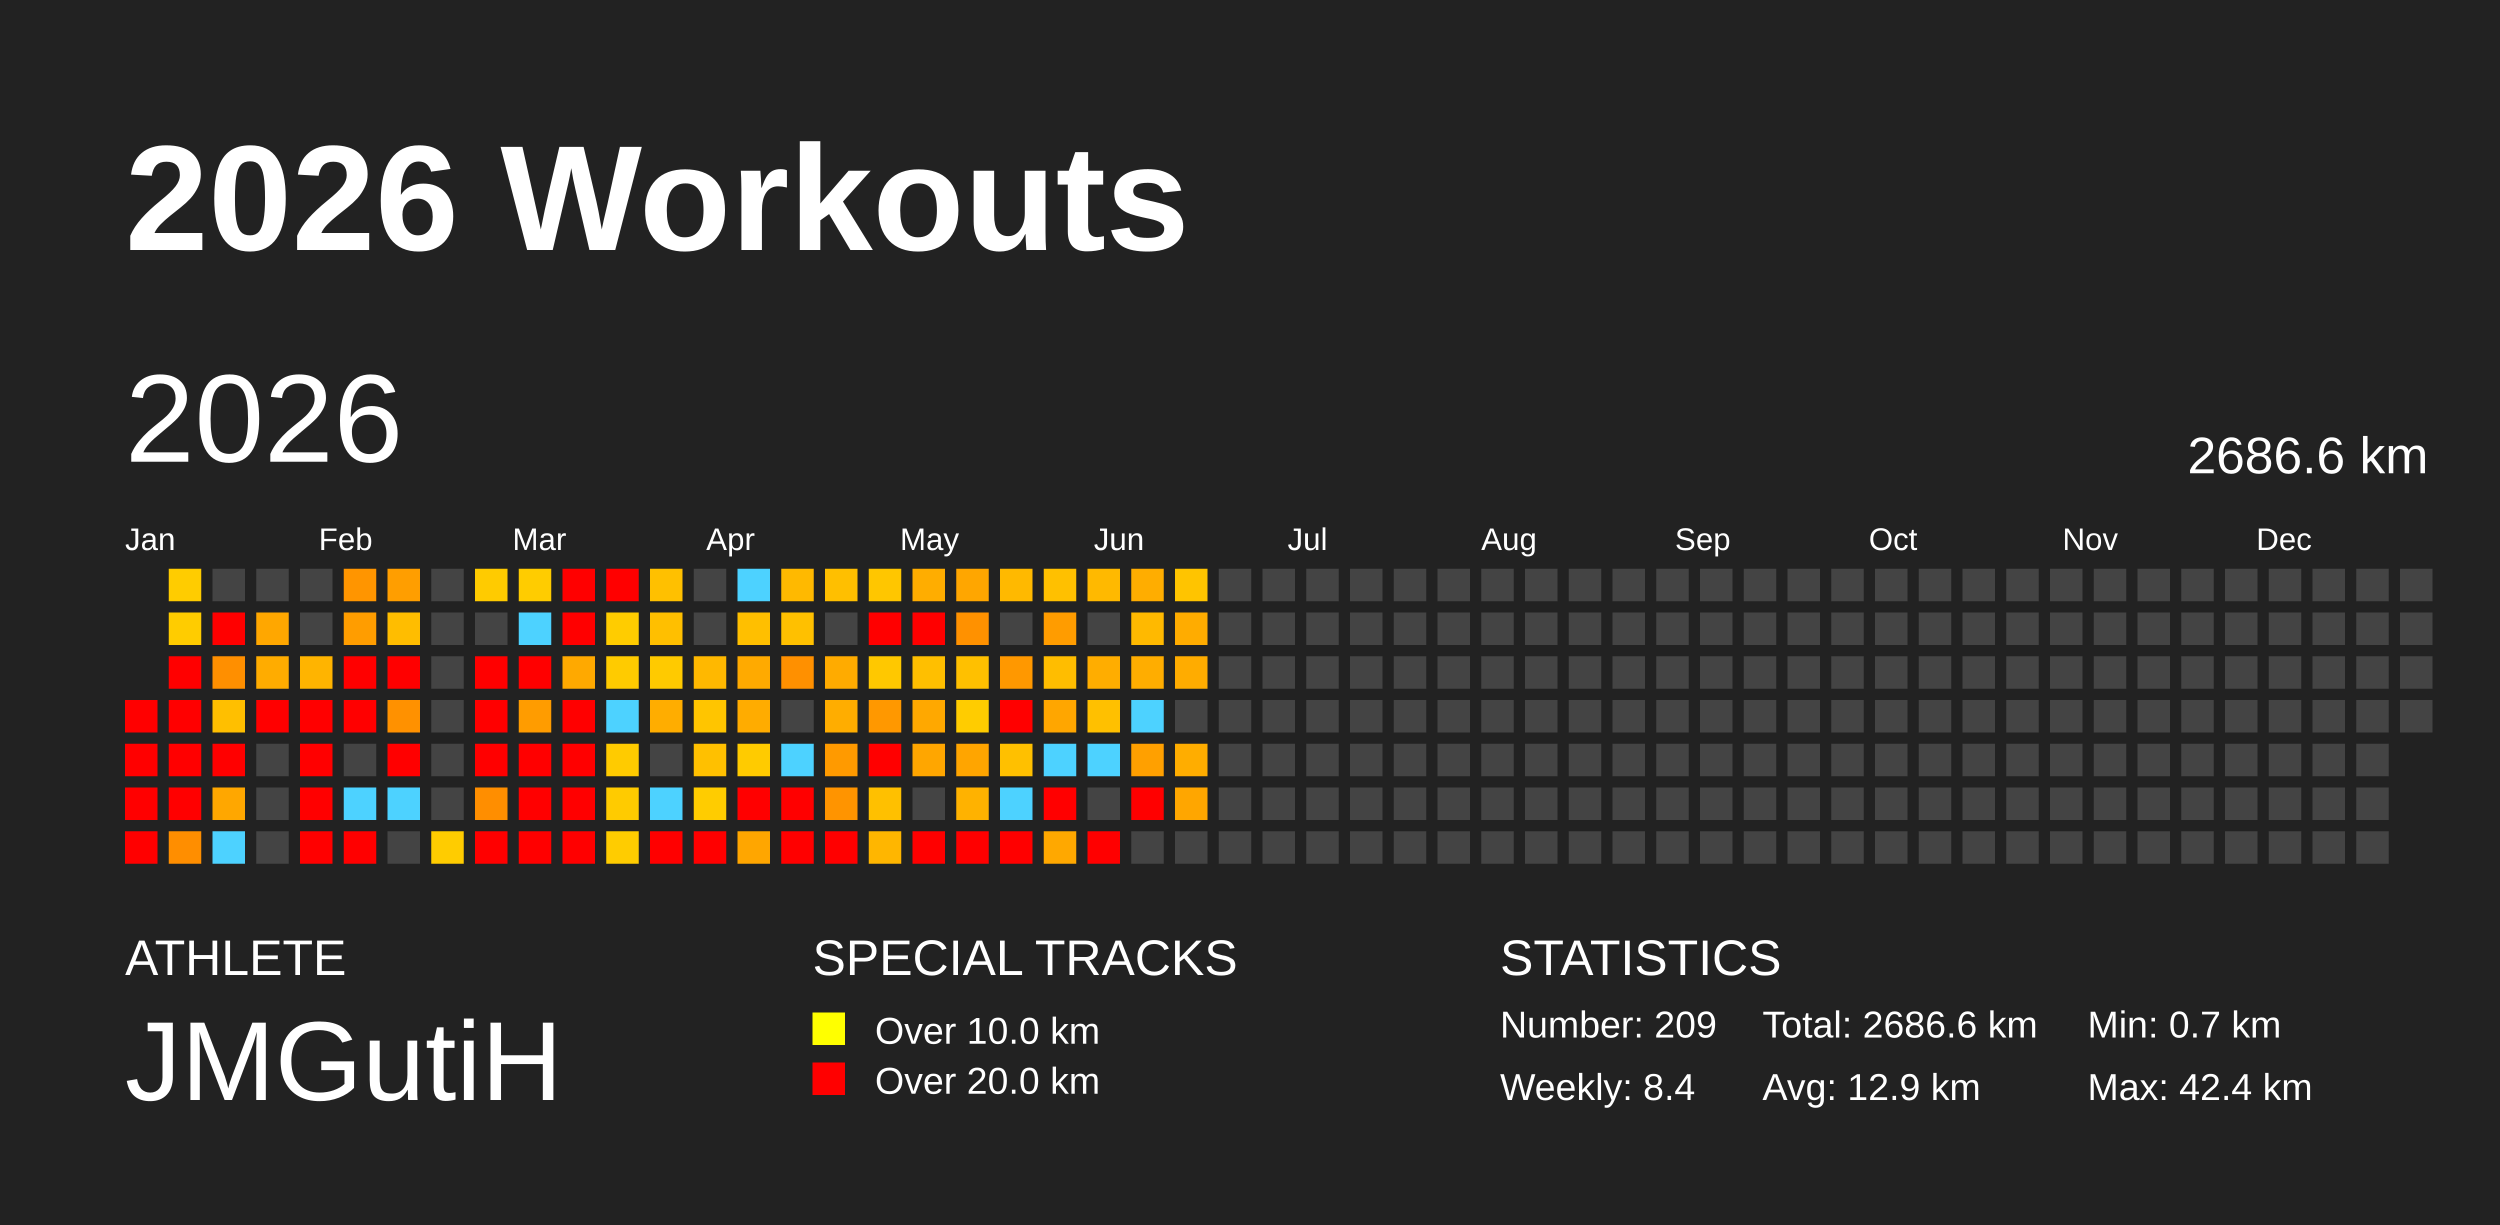
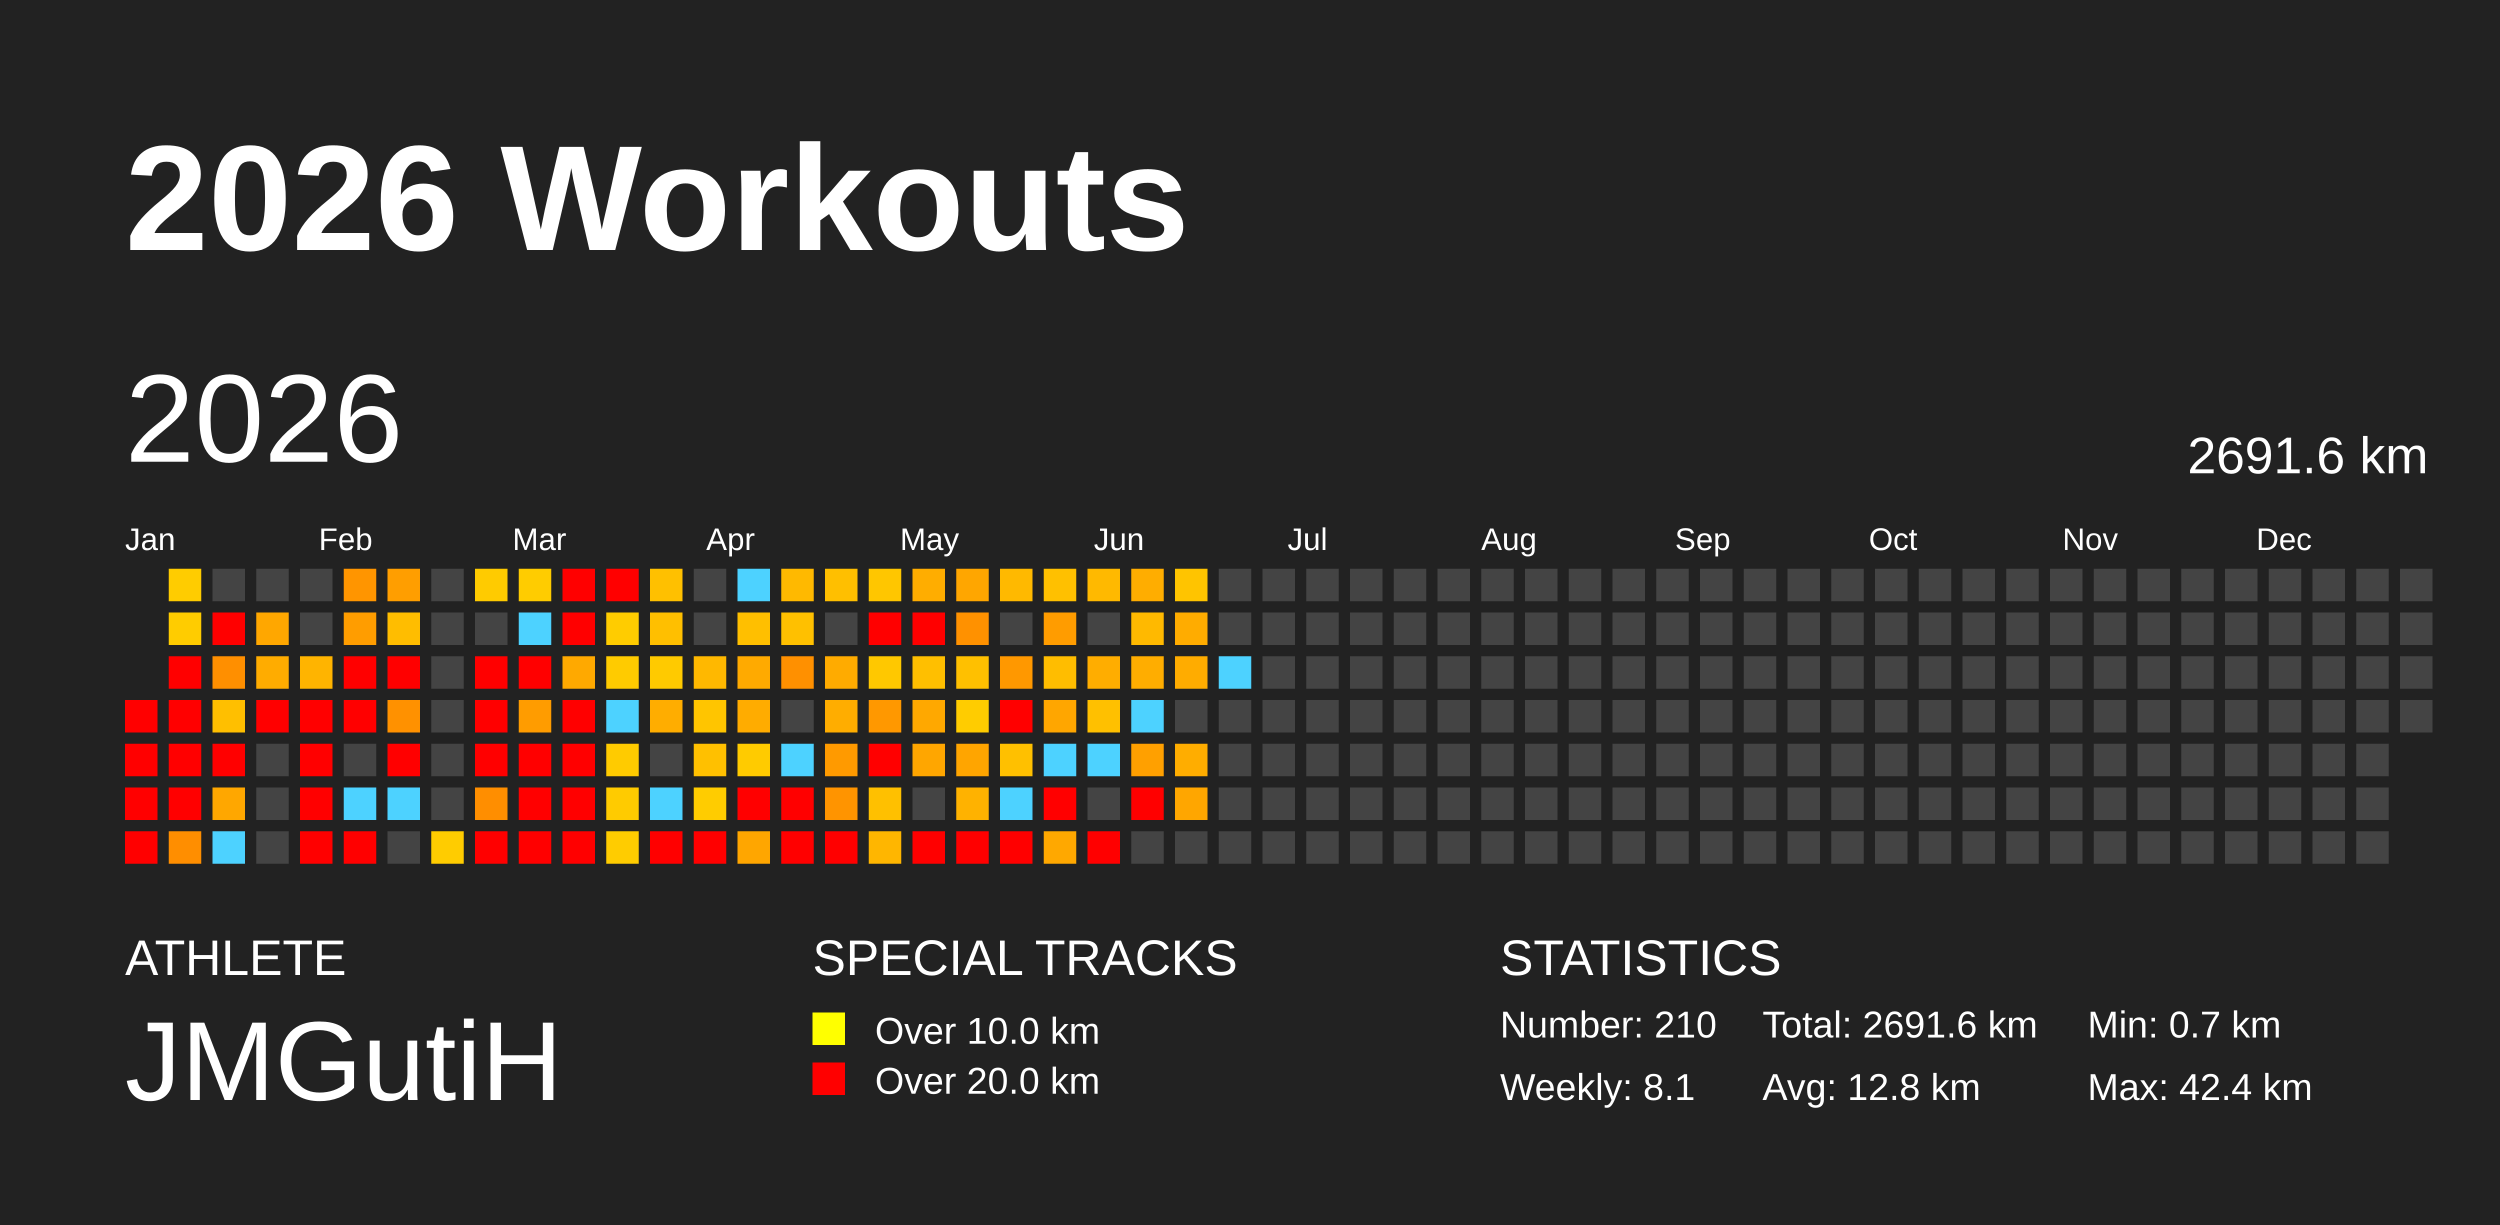
<svg xmlns="http://www.w3.org/2000/svg" baseProfile="full" height="98mm" version="1.1" viewBox="0,0,200,98" width="200mm">
  <defs />
  <rect fill="#222222" height="98" width="200" x="0" y="0" />
  <text fill="#FFFFFF" style="font-size:12px; font-family:Arial; font-weight:bold;" x="10" y="20">2026 Workouts</text>
  <text fill="#FFFFFF" style="font-size:4px; font-family:Arial" x="10" y="78">ATHLETE</text>
  <text fill="#FFFFFF" style="font-size:9px; font-family:Arial" x="10" y="88">JMGutiH</text>
  <text fill="#FFFFFF" style="font-size:4px; font-family:Arial" x="65" y="78">SPECIAL TRACKS</text>
  <rect fill="yellow" height="2.6" width="2.6" x="65" y="81" />
  <text fill="#FFFFFF" style="font-size:3px; font-family:Arial" x="70" y="83.5">Over 10.0 km</text>
  <rect fill="red" height="2.6" width="2.6" x="65" y="85" />
  <text fill="#FFFFFF" style="font-size:3px; font-family:Arial" x="70" y="87.5">Over 20.0 km</text>
  <text fill="#FFFFFF" style="font-size:4px; font-family:Arial" x="120" y="78">STATISTICS</text>
-   <text fill="#FFFFFF" style="font-size:3px; font-family:Arial" x="120" y="83">Number: 209</text>
-   <text fill="#FFFFFF" style="font-size:3px; font-family:Arial" x="120" y="88">Weekly: 8.4</text>
-   <text fill="#FFFFFF" style="font-size:3px; font-family:Arial" x="141" y="83">Total: 2686.6 km</text>
-   <text fill="#FFFFFF" style="font-size:3px; font-family:Arial" x="141" y="88">Avg: 12.9 km</text>
+   <text fill="#FFFFFF" style="font-size:3px; font-family:Arial" x="120" y="83">Number: 210</text>
+   <text fill="#FFFFFF" style="font-size:3px; font-family:Arial" x="120" y="88">Weekly: 8.1</text>
+   <text fill="#FFFFFF" style="font-size:3px; font-family:Arial" x="141" y="83">Total: 2691.6 km</text>
+   <text fill="#FFFFFF" style="font-size:3px; font-family:Arial" x="141" y="88">Avg: 12.8 km</text>
  <text fill="#FFFFFF" style="font-size:3px; font-family:Arial" x="167" y="83">Min: 0.7 km</text>
  <text fill="#FFFFFF" style="font-size:3px; font-family:Arial" x="167" y="88">Max: 42.4 km</text>
  <text dominant-baseline="hanging" fill="#FFFFFF" style="font-size:10.0px; font-family:Arial;" x="10" y="30">2026</text>
-   <text dominant-baseline="hanging" fill="#FFFFFF" style="font-size:4.125px; font-family:Arial;" x="175" y="35">2686.6 km</text>
+   <text dominant-baseline="hanging" fill="#FFFFFF" style="font-size:4.125px; font-family:Arial;" x="175" y="35">2691.6 km</text>
  <text fill="#FFFFFF" style="font-size:2.5px; font-family:Arial" x="10.0" y="44">Jan</text>
  <text fill="#FFFFFF" style="font-size:2.5px; font-family:Arial" x="25.5" y="44">Feb</text>
  <text fill="#FFFFFF" style="font-size:2.5px; font-family:Arial" x="41.0" y="44">Mar</text>
  <text fill="#FFFFFF" style="font-size:2.5px; font-family:Arial" x="56.5" y="44">Apr</text>
  <text fill="#FFFFFF" style="font-size:2.5px; font-family:Arial" x="72.0" y="44">May</text>
  <text fill="#FFFFFF" style="font-size:2.5px; font-family:Arial" x="87.5" y="44">Jun</text>
  <text fill="#FFFFFF" style="font-size:2.5px; font-family:Arial" x="103.0" y="44">Jul</text>
  <text fill="#FFFFFF" style="font-size:2.5px; font-family:Arial" x="118.5" y="44">Aug</text>
  <text fill="#FFFFFF" style="font-size:2.5px; font-family:Arial" x="134.0" y="44">Sep</text>
  <text fill="#FFFFFF" style="font-size:2.5px; font-family:Arial" x="149.5" y="44">Oct</text>
  <text fill="#FFFFFF" style="font-size:2.5px; font-family:Arial" x="165.0" y="44">Nov</text>
  <text fill="#FFFFFF" style="font-size:2.5px; font-family:Arial" x="180.5" y="44">Dec</text>
  <rect fill="red" height="2.6" width="2.6" x="10.0" y="56.0" />
  <rect fill="red" height="2.6" width="2.6" x="10.0" y="59.5" />
  <rect fill="red" height="2.6" width="2.6" x="10.0" y="63.0" />
  <rect fill="red" height="2.6" width="2.6" x="10.0" y="66.5" />
  <rect fill="#ffcc00" height="2.6" width="2.6" x="13.5" y="45.5" />
  <rect fill="#ffcc00" height="2.6" width="2.6" x="13.5" y="49.0" />
  <rect fill="red" height="2.6" width="2.6" x="13.5" y="52.5" />
  <rect fill="red" height="2.6" width="2.6" x="13.5" y="56.0" />
  <rect fill="red" height="2.6" width="2.6" x="13.5" y="59.5" />
  <rect fill="red" height="2.6" width="2.6" x="13.5" y="63.0" />
  <rect fill="#ff8e00" height="2.6" width="2.6" x="13.5" y="66.5" />
  <rect fill="#444444" height="2.6" width="2.6" x="17.0" y="45.5" />
  <rect fill="red" height="2.6" width="2.6" x="17.0" y="49.0" />
  <rect fill="#ff8f00" height="2.6" width="2.6" x="17.0" y="52.5" />
  <rect fill="#ffbf00" height="2.6" width="2.6" x="17.0" y="56.0" />
  <rect fill="red" height="2.6" width="2.6" x="17.0" y="59.5" />
  <rect fill="#ffa700" height="2.6" width="2.6" x="17.0" y="63.0" />
  <rect fill="#4dd2ff" height="2.6" width="2.6" x="17.0" y="66.5" />
  <rect fill="#444444" height="2.6" width="2.6" x="20.5" y="45.5" />
  <rect fill="#ffa700" height="2.6" width="2.6" x="20.5" y="49.0" />
  <rect fill="#ffac00" height="2.6" width="2.6" x="20.5" y="52.5" />
  <rect fill="red" height="2.6" width="2.6" x="20.5" y="56.0" />
  <rect fill="#444444" height="2.6" width="2.6" x="20.5" y="59.5" />
  <rect fill="#444444" height="2.6" width="2.6" x="20.5" y="63.0" />
  <rect fill="#444444" height="2.6" width="2.6" x="20.5" y="66.5" />
  <rect fill="#444444" height="2.6" width="2.6" x="24.0" y="45.5" />
  <rect fill="#444444" height="2.6" width="2.6" x="24.0" y="49.0" />
  <rect fill="#ffb400" height="2.6" width="2.6" x="24.0" y="52.5" />
  <rect fill="red" height="2.6" width="2.6" x="24.0" y="56.0" />
  <rect fill="red" height="2.6" width="2.6" x="24.0" y="59.5" />
  <rect fill="red" height="2.6" width="2.6" x="24.0" y="63.0" />
  <rect fill="red" height="2.6" width="2.6" x="24.0" y="66.5" />
  <rect fill="#ff9500" height="2.6" width="2.6" x="27.5" y="45.5" />
  <rect fill="#ff9d00" height="2.6" width="2.6" x="27.5" y="49.0" />
  <rect fill="red" height="2.6" width="2.6" x="27.5" y="52.5" />
  <rect fill="red" height="2.6" width="2.6" x="27.5" y="56.0" />
  <rect fill="#444444" height="2.6" width="2.6" x="27.5" y="59.5" />
  <rect fill="#4dd2ff" height="2.6" width="2.6" x="27.5" y="63.0" />
  <rect fill="red" height="2.6" width="2.6" x="27.5" y="66.5" />
  <rect fill="#ff9e00" height="2.6" width="2.6" x="31.0" y="45.5" />
  <rect fill="#ffbd00" height="2.6" width="2.6" x="31.0" y="49.0" />
  <rect fill="red" height="2.6" width="2.6" x="31.0" y="52.5" />
  <rect fill="#ff9100" height="2.6" width="2.6" x="31.0" y="56.0" />
  <rect fill="red" height="2.6" width="2.6" x="31.0" y="59.5" />
  <rect fill="#4dd2ff" height="2.6" width="2.6" x="31.0" y="63.0" />
  <rect fill="#444444" height="2.6" width="2.6" x="31.0" y="66.5" />
  <rect fill="#444444" height="2.6" width="2.6" x="34.5" y="45.5" />
  <rect fill="#444444" height="2.6" width="2.6" x="34.5" y="49.0" />
  <rect fill="#444444" height="2.6" width="2.6" x="34.5" y="52.5" />
  <rect fill="#444444" height="2.6" width="2.6" x="34.5" y="56.0" />
  <rect fill="#444444" height="2.6" width="2.6" x="34.5" y="59.5" />
  <rect fill="#444444" height="2.6" width="2.6" x="34.5" y="63.0" />
  <rect fill="#ffcc00" height="2.6" width="2.6" x="34.5" y="66.5" />
  <rect fill="#ffcb00" height="2.6" width="2.6" x="38.0" y="45.5" />
  <rect fill="#444444" height="2.6" width="2.6" x="38.0" y="49.0" />
  <rect fill="red" height="2.6" width="2.6" x="38.0" y="52.5" />
  <rect fill="red" height="2.6" width="2.6" x="38.0" y="56.0" />
  <rect fill="red" height="2.6" width="2.6" x="38.0" y="59.5" />
  <rect fill="#ff8e00" height="2.6" width="2.6" x="38.0" y="63.0" />
  <rect fill="red" height="2.6" width="2.6" x="38.0" y="66.5" />
  <rect fill="#ffcc00" height="2.6" width="2.6" x="41.5" y="45.5" />
  <rect fill="#4dd2ff" height="2.6" width="2.6" x="41.5" y="49.0" />
  <rect fill="red" height="2.6" width="2.6" x="41.5" y="52.5" />
  <rect fill="#ff9c00" height="2.6" width="2.6" x="41.5" y="56.0" />
  <rect fill="red" height="2.6" width="2.6" x="41.5" y="59.5" />
  <rect fill="red" height="2.6" width="2.6" x="41.5" y="63.0" />
  <rect fill="red" height="2.6" width="2.6" x="41.5" y="66.5" />
  <rect fill="red" height="2.6" width="2.6" x="45.0" y="45.5" />
  <rect fill="red" height="2.6" width="2.6" x="45.0" y="49.0" />
  <rect fill="#ffa900" height="2.6" width="2.6" x="45.0" y="52.5" />
  <rect fill="red" height="2.6" width="2.6" x="45.0" y="56.0" />
  <rect fill="red" height="2.6" width="2.6" x="45.0" y="59.5" />
  <rect fill="red" height="2.6" width="2.6" x="45.0" y="63.0" />
  <rect fill="red" height="2.6" width="2.6" x="45.0" y="66.5" />
  <rect fill="red" height="2.6" width="2.6" x="48.5" y="45.5" />
  <rect fill="#ffcc00" height="2.6" width="2.6" x="48.5" y="49.0" />
  <rect fill="#ffcb00" height="2.6" width="2.6" x="48.5" y="52.5" />
  <rect fill="#4dd2ff" height="2.6" width="2.6" x="48.5" y="56.0" />
  <rect fill="#ffcb00" height="2.6" width="2.6" x="48.5" y="59.5" />
  <rect fill="#ffcb00" height="2.6" width="2.6" x="48.5" y="63.0" />
  <rect fill="#ffcc00" height="2.6" width="2.6" x="48.5" y="66.5" />
  <rect fill="#ffc000" height="2.6" width="2.6" x="52.0" y="45.5" />
  <rect fill="#ffbf00" height="2.6" width="2.6" x="52.0" y="49.0" />
  <rect fill="#ffca00" height="2.6" width="2.6" x="52.0" y="52.5" />
  <rect fill="#ffad00" height="2.6" width="2.6" x="52.0" y="56.0" />
  <rect fill="#444444" height="2.6" width="2.6" x="52.0" y="59.5" />
  <rect fill="#4dd2ff" height="2.6" width="2.6" x="52.0" y="63.0" />
  <rect fill="red" height="2.6" width="2.6" x="52.0" y="66.5" />
  <rect fill="#444444" height="2.6" width="2.6" x="55.5" y="45.5" />
  <rect fill="#444444" height="2.6" width="2.6" x="55.5" y="49.0" />
  <rect fill="#ffb800" height="2.6" width="2.6" x="55.5" y="52.5" />
  <rect fill="#ffc500" height="2.6" width="2.6" x="55.5" y="56.0" />
  <rect fill="#ffc000" height="2.6" width="2.6" x="55.5" y="59.5" />
  <rect fill="#ffcc00" height="2.6" width="2.6" x="55.5" y="63.0" />
  <rect fill="red" height="2.6" width="2.6" x="55.5" y="66.5" />
  <rect fill="#4dd2ff" height="2.6" width="2.6" x="59.0" y="45.5" />
  <rect fill="#ffbf00" height="2.6" width="2.6" x="59.0" y="49.0" />
  <rect fill="#ffaa00" height="2.6" width="2.6" x="59.0" y="52.5" />
  <rect fill="#ffac00" height="2.6" width="2.6" x="59.0" y="56.0" />
  <rect fill="#ffcb00" height="2.6" width="2.6" x="59.0" y="59.5" />
  <rect fill="red" height="2.6" width="2.6" x="59.0" y="63.0" />
  <rect fill="#ffa600" height="2.6" width="2.6" x="59.0" y="66.5" />
  <rect fill="#ffb900" height="2.6" width="2.6" x="62.5" y="45.5" />
  <rect fill="#ffc000" height="2.6" width="2.6" x="62.5" y="49.0" />
  <rect fill="#ff9000" height="2.6" width="2.6" x="62.5" y="52.5" />
  <rect fill="#444444" height="2.6" width="2.6" x="62.5" y="56.0" />
  <rect fill="#4dd2ff" height="2.6" width="2.6" x="62.5" y="59.5" />
  <rect fill="red" height="2.6" width="2.6" x="62.5" y="63.0" />
  <rect fill="red" height="2.6" width="2.6" x="62.5" y="66.5" />
  <rect fill="#ffbf00" height="2.6" width="2.6" x="66.0" y="45.5" />
  <rect fill="#444444" height="2.6" width="2.6" x="66.0" y="49.0" />
  <rect fill="#ffab00" height="2.6" width="2.6" x="66.0" y="52.5" />
  <rect fill="#ffad00" height="2.6" width="2.6" x="66.0" y="56.0" />
  <rect fill="#ff9a00" height="2.6" width="2.6" x="66.0" y="59.5" />
  <rect fill="#ff9400" height="2.6" width="2.6" x="66.0" y="63.0" />
  <rect fill="red" height="2.6" width="2.6" x="66.0" y="66.5" />
  <rect fill="#ffc600" height="2.6" width="2.6" x="69.5" y="45.5" />
  <rect fill="red" height="2.6" width="2.6" x="69.5" y="49.0" />
  <rect fill="#ffc800" height="2.6" width="2.6" x="69.5" y="52.5" />
  <rect fill="#ff9800" height="2.6" width="2.6" x="69.5" y="56.0" />
  <rect fill="red" height="2.6" width="2.6" x="69.5" y="59.5" />
  <rect fill="#ffc000" height="2.6" width="2.6" x="69.5" y="63.0" />
  <rect fill="#ffb600" height="2.6" width="2.6" x="69.5" y="66.5" />
  <rect fill="#ffad00" height="2.6" width="2.6" x="73.0" y="45.5" />
  <rect fill="red" height="2.6" width="2.6" x="73.0" y="49.0" />
  <rect fill="#ffbf00" height="2.6" width="2.6" x="73.0" y="52.5" />
  <rect fill="#ffa800" height="2.6" width="2.6" x="73.0" y="56.0" />
  <rect fill="#ffa600" height="2.6" width="2.6" x="73.0" y="59.5" />
  <rect fill="#444444" height="2.6" width="2.6" x="73.0" y="63.0" />
  <rect fill="red" height="2.6" width="2.6" x="73.0" y="66.5" />
  <rect fill="#ffa600" height="2.6" width="2.6" x="76.5" y="45.5" />
  <rect fill="#ff9100" height="2.6" width="2.6" x="76.5" y="49.0" />
  <rect fill="#ffc000" height="2.6" width="2.6" x="76.5" y="52.5" />
  <rect fill="#ffcc00" height="2.6" width="2.6" x="76.5" y="56.0" />
  <rect fill="#ffa500" height="2.6" width="2.6" x="76.5" y="59.5" />
  <rect fill="#ffb200" height="2.6" width="2.6" x="76.5" y="63.0" />
  <rect fill="red" height="2.6" width="2.6" x="76.5" y="66.5" />
  <rect fill="#ffb900" height="2.6" width="2.6" x="80.0" y="45.5" />
  <rect fill="#444444" height="2.6" width="2.6" x="80.0" y="49.0" />
  <rect fill="#ff9800" height="2.6" width="2.6" x="80.0" y="52.5" />
  <rect fill="red" height="2.6" width="2.6" x="80.0" y="56.0" />
  <rect fill="#ffc000" height="2.6" width="2.6" x="80.0" y="59.5" />
  <rect fill="#4dd2ff" height="2.6" width="2.6" x="80.0" y="63.0" />
  <rect fill="red" height="2.6" width="2.6" x="80.0" y="66.5" />
  <rect fill="#ffc000" height="2.6" width="2.6" x="83.5" y="45.5" />
  <rect fill="#ff9c00" height="2.6" width="2.6" x="83.5" y="49.0" />
  <rect fill="#ffbd00" height="2.6" width="2.6" x="83.5" y="52.5" />
  <rect fill="#ffa600" height="2.6" width="2.6" x="83.5" y="56.0" />
  <rect fill="#4dd2ff" height="2.6" width="2.6" x="83.5" y="59.5" />
  <rect fill="red" height="2.6" width="2.6" x="83.5" y="63.0" />
  <rect fill="#ffa800" height="2.6" width="2.6" x="83.5" y="66.5" />
  <rect fill="#ffb900" height="2.6" width="2.6" x="87.0" y="45.5" />
  <rect fill="#444444" height="2.6" width="2.6" x="87.0" y="49.0" />
  <rect fill="#ffad00" height="2.6" width="2.6" x="87.0" y="52.5" />
  <rect fill="#ffc000" height="2.6" width="2.6" x="87.0" y="56.0" />
  <rect fill="#4dd2ff" height="2.6" width="2.6" x="87.0" y="59.5" />
  <rect fill="#444444" height="2.6" width="2.6" x="87.0" y="63.0" />
  <rect fill="red" height="2.6" width="2.6" x="87.0" y="66.5" />
  <rect fill="#ffad00" height="2.6" width="2.6" x="90.5" y="45.5" />
  <rect fill="#ffb900" height="2.6" width="2.6" x="90.5" y="49.0" />
  <rect fill="#ffad00" height="2.6" width="2.6" x="90.5" y="52.5" />
  <rect fill="#4dd2ff" height="2.6" width="2.6" x="90.5" y="56.0" />
  <rect fill="#ffa000" height="2.6" width="2.6" x="90.5" y="59.5" />
  <rect fill="red" height="2.6" width="2.6" x="90.5" y="63.0" />
  <rect fill="#444444" height="2.6" width="2.6" x="90.5" y="66.5" />
  <rect fill="#ffc400" height="2.6" width="2.6" x="94.0" y="45.5" />
  <rect fill="#ffac00" height="2.6" width="2.6" x="94.0" y="49.0" />
  <rect fill="#ffac00" height="2.6" width="2.6" x="94.0" y="52.5" />
  <rect fill="#444444" height="2.6" width="2.6" x="94.0" y="56.0" />
  <rect fill="#ffad00" height="2.6" width="2.6" x="94.0" y="59.5" />
  <rect fill="#ffa600" height="2.6" width="2.6" x="94.0" y="63.0" />
  <rect fill="#444444" height="2.6" width="2.6" x="94.0" y="66.5" />
  <rect fill="#444444" height="2.6" width="2.6" x="97.5" y="45.5" />
  <rect fill="#444444" height="2.6" width="2.6" x="97.5" y="49.0" />
-   <rect fill="#444444" height="2.6" width="2.6" x="97.5" y="52.5" />
+   <rect fill="#4dd2ff" height="2.6" width="2.6" x="97.5" y="52.5" />
  <rect fill="#444444" height="2.6" width="2.6" x="97.5" y="56.0" />
  <rect fill="#444444" height="2.6" width="2.6" x="97.5" y="59.5" />
  <rect fill="#444444" height="2.6" width="2.6" x="97.5" y="63.0" />
  <rect fill="#444444" height="2.6" width="2.6" x="97.5" y="66.5" />
  <rect fill="#444444" height="2.6" width="2.6" x="101.0" y="45.5" />
  <rect fill="#444444" height="2.6" width="2.6" x="101.0" y="49.0" />
  <rect fill="#444444" height="2.6" width="2.6" x="101.0" y="52.5" />
  <rect fill="#444444" height="2.6" width="2.6" x="101.0" y="56.0" />
  <rect fill="#444444" height="2.6" width="2.6" x="101.0" y="59.5" />
  <rect fill="#444444" height="2.6" width="2.6" x="101.0" y="63.0" />
  <rect fill="#444444" height="2.6" width="2.6" x="101.0" y="66.5" />
  <rect fill="#444444" height="2.6" width="2.6" x="104.5" y="45.5" />
  <rect fill="#444444" height="2.6" width="2.6" x="104.5" y="49.0" />
  <rect fill="#444444" height="2.6" width="2.6" x="104.5" y="52.5" />
  <rect fill="#444444" height="2.6" width="2.6" x="104.5" y="56.0" />
  <rect fill="#444444" height="2.6" width="2.6" x="104.5" y="59.5" />
  <rect fill="#444444" height="2.6" width="2.6" x="104.5" y="63.0" />
  <rect fill="#444444" height="2.6" width="2.6" x="104.5" y="66.5" />
  <rect fill="#444444" height="2.6" width="2.6" x="108.0" y="45.5" />
  <rect fill="#444444" height="2.6" width="2.6" x="108.0" y="49.0" />
  <rect fill="#444444" height="2.6" width="2.6" x="108.0" y="52.5" />
  <rect fill="#444444" height="2.6" width="2.6" x="108.0" y="56.0" />
  <rect fill="#444444" height="2.6" width="2.6" x="108.0" y="59.5" />
  <rect fill="#444444" height="2.6" width="2.6" x="108.0" y="63.0" />
  <rect fill="#444444" height="2.6" width="2.6" x="108.0" y="66.5" />
  <rect fill="#444444" height="2.6" width="2.6" x="111.5" y="45.5" />
  <rect fill="#444444" height="2.6" width="2.6" x="111.5" y="49.0" />
  <rect fill="#444444" height="2.6" width="2.6" x="111.5" y="52.5" />
  <rect fill="#444444" height="2.6" width="2.6" x="111.5" y="56.0" />
  <rect fill="#444444" height="2.6" width="2.6" x="111.5" y="59.5" />
  <rect fill="#444444" height="2.6" width="2.6" x="111.5" y="63.0" />
  <rect fill="#444444" height="2.6" width="2.6" x="111.5" y="66.5" />
  <rect fill="#444444" height="2.6" width="2.6" x="115.0" y="45.5" />
  <rect fill="#444444" height="2.6" width="2.6" x="115.0" y="49.0" />
  <rect fill="#444444" height="2.6" width="2.6" x="115.0" y="52.5" />
  <rect fill="#444444" height="2.6" width="2.6" x="115.0" y="56.0" />
  <rect fill="#444444" height="2.6" width="2.6" x="115.0" y="59.5" />
  <rect fill="#444444" height="2.6" width="2.6" x="115.0" y="63.0" />
  <rect fill="#444444" height="2.6" width="2.6" x="115.0" y="66.5" />
  <rect fill="#444444" height="2.6" width="2.6" x="118.5" y="45.5" />
  <rect fill="#444444" height="2.6" width="2.6" x="118.5" y="49.0" />
  <rect fill="#444444" height="2.6" width="2.6" x="118.5" y="52.5" />
  <rect fill="#444444" height="2.6" width="2.6" x="118.5" y="56.0" />
  <rect fill="#444444" height="2.6" width="2.6" x="118.5" y="59.5" />
  <rect fill="#444444" height="2.6" width="2.6" x="118.5" y="63.0" />
  <rect fill="#444444" height="2.6" width="2.6" x="118.5" y="66.5" />
  <rect fill="#444444" height="2.6" width="2.6" x="122.0" y="45.5" />
  <rect fill="#444444" height="2.6" width="2.6" x="122.0" y="49.0" />
  <rect fill="#444444" height="2.6" width="2.6" x="122.0" y="52.5" />
  <rect fill="#444444" height="2.6" width="2.6" x="122.0" y="56.0" />
  <rect fill="#444444" height="2.6" width="2.6" x="122.0" y="59.5" />
  <rect fill="#444444" height="2.6" width="2.6" x="122.0" y="63.0" />
  <rect fill="#444444" height="2.6" width="2.6" x="122.0" y="66.5" />
  <rect fill="#444444" height="2.6" width="2.6" x="125.5" y="45.5" />
  <rect fill="#444444" height="2.6" width="2.6" x="125.5" y="49.0" />
  <rect fill="#444444" height="2.6" width="2.6" x="125.5" y="52.5" />
  <rect fill="#444444" height="2.6" width="2.6" x="125.5" y="56.0" />
  <rect fill="#444444" height="2.6" width="2.6" x="125.5" y="59.5" />
  <rect fill="#444444" height="2.6" width="2.6" x="125.5" y="63.0" />
  <rect fill="#444444" height="2.6" width="2.6" x="125.5" y="66.5" />
  <rect fill="#444444" height="2.6" width="2.6" x="129.0" y="45.5" />
  <rect fill="#444444" height="2.6" width="2.6" x="129.0" y="49.0" />
  <rect fill="#444444" height="2.6" width="2.6" x="129.0" y="52.5" />
  <rect fill="#444444" height="2.6" width="2.6" x="129.0" y="56.0" />
  <rect fill="#444444" height="2.6" width="2.6" x="129.0" y="59.5" />
  <rect fill="#444444" height="2.6" width="2.6" x="129.0" y="63.0" />
  <rect fill="#444444" height="2.6" width="2.6" x="129.0" y="66.5" />
  <rect fill="#444444" height="2.6" width="2.6" x="132.5" y="45.5" />
  <rect fill="#444444" height="2.6" width="2.6" x="132.5" y="49.0" />
  <rect fill="#444444" height="2.6" width="2.6" x="132.5" y="52.5" />
  <rect fill="#444444" height="2.6" width="2.6" x="132.5" y="56.0" />
  <rect fill="#444444" height="2.6" width="2.6" x="132.5" y="59.5" />
  <rect fill="#444444" height="2.6" width="2.6" x="132.5" y="63.0" />
  <rect fill="#444444" height="2.6" width="2.6" x="132.5" y="66.5" />
  <rect fill="#444444" height="2.6" width="2.6" x="136.0" y="45.5" />
  <rect fill="#444444" height="2.6" width="2.6" x="136.0" y="49.0" />
  <rect fill="#444444" height="2.6" width="2.6" x="136.0" y="52.5" />
  <rect fill="#444444" height="2.6" width="2.6" x="136.0" y="56.0" />
  <rect fill="#444444" height="2.6" width="2.6" x="136.0" y="59.5" />
  <rect fill="#444444" height="2.6" width="2.6" x="136.0" y="63.0" />
  <rect fill="#444444" height="2.6" width="2.6" x="136.0" y="66.5" />
  <rect fill="#444444" height="2.6" width="2.6" x="139.5" y="45.5" />
  <rect fill="#444444" height="2.6" width="2.6" x="139.5" y="49.0" />
  <rect fill="#444444" height="2.6" width="2.6" x="139.5" y="52.5" />
  <rect fill="#444444" height="2.6" width="2.6" x="139.5" y="56.0" />
  <rect fill="#444444" height="2.6" width="2.6" x="139.5" y="59.5" />
  <rect fill="#444444" height="2.6" width="2.6" x="139.5" y="63.0" />
  <rect fill="#444444" height="2.6" width="2.6" x="139.5" y="66.5" />
  <rect fill="#444444" height="2.6" width="2.6" x="143.0" y="45.5" />
  <rect fill="#444444" height="2.6" width="2.6" x="143.0" y="49.0" />
  <rect fill="#444444" height="2.6" width="2.6" x="143.0" y="52.5" />
  <rect fill="#444444" height="2.6" width="2.6" x="143.0" y="56.0" />
  <rect fill="#444444" height="2.6" width="2.6" x="143.0" y="59.5" />
  <rect fill="#444444" height="2.6" width="2.6" x="143.0" y="63.0" />
  <rect fill="#444444" height="2.6" width="2.6" x="143.0" y="66.5" />
  <rect fill="#444444" height="2.6" width="2.6" x="146.5" y="45.5" />
  <rect fill="#444444" height="2.6" width="2.6" x="146.5" y="49.0" />
  <rect fill="#444444" height="2.6" width="2.6" x="146.5" y="52.5" />
  <rect fill="#444444" height="2.6" width="2.6" x="146.5" y="56.0" />
  <rect fill="#444444" height="2.6" width="2.6" x="146.5" y="59.5" />
  <rect fill="#444444" height="2.6" width="2.6" x="146.5" y="63.0" />
  <rect fill="#444444" height="2.6" width="2.6" x="146.5" y="66.5" />
  <rect fill="#444444" height="2.6" width="2.6" x="150.0" y="45.5" />
  <rect fill="#444444" height="2.6" width="2.6" x="150.0" y="49.0" />
  <rect fill="#444444" height="2.6" width="2.6" x="150.0" y="52.5" />
  <rect fill="#444444" height="2.6" width="2.6" x="150.0" y="56.0" />
  <rect fill="#444444" height="2.6" width="2.6" x="150.0" y="59.5" />
  <rect fill="#444444" height="2.6" width="2.6" x="150.0" y="63.0" />
  <rect fill="#444444" height="2.6" width="2.6" x="150.0" y="66.5" />
  <rect fill="#444444" height="2.6" width="2.6" x="153.5" y="45.5" />
  <rect fill="#444444" height="2.6" width="2.6" x="153.5" y="49.0" />
  <rect fill="#444444" height="2.6" width="2.6" x="153.5" y="52.5" />
  <rect fill="#444444" height="2.6" width="2.6" x="153.5" y="56.0" />
  <rect fill="#444444" height="2.6" width="2.6" x="153.5" y="59.5" />
  <rect fill="#444444" height="2.6" width="2.6" x="153.5" y="63.0" />
  <rect fill="#444444" height="2.6" width="2.6" x="153.5" y="66.5" />
  <rect fill="#444444" height="2.6" width="2.6" x="157.0" y="45.5" />
  <rect fill="#444444" height="2.6" width="2.6" x="157.0" y="49.0" />
  <rect fill="#444444" height="2.6" width="2.6" x="157.0" y="52.5" />
  <rect fill="#444444" height="2.6" width="2.6" x="157.0" y="56.0" />
  <rect fill="#444444" height="2.6" width="2.6" x="157.0" y="59.5" />
  <rect fill="#444444" height="2.6" width="2.6" x="157.0" y="63.0" />
  <rect fill="#444444" height="2.6" width="2.6" x="157.0" y="66.5" />
  <rect fill="#444444" height="2.6" width="2.6" x="160.5" y="45.5" />
  <rect fill="#444444" height="2.6" width="2.6" x="160.5" y="49.0" />
  <rect fill="#444444" height="2.6" width="2.6" x="160.5" y="52.5" />
  <rect fill="#444444" height="2.6" width="2.6" x="160.5" y="56.0" />
  <rect fill="#444444" height="2.6" width="2.6" x="160.5" y="59.5" />
  <rect fill="#444444" height="2.6" width="2.6" x="160.5" y="63.0" />
  <rect fill="#444444" height="2.6" width="2.6" x="160.5" y="66.5" />
  <rect fill="#444444" height="2.6" width="2.6" x="164.0" y="45.5" />
  <rect fill="#444444" height="2.6" width="2.6" x="164.0" y="49.0" />
  <rect fill="#444444" height="2.6" width="2.6" x="164.0" y="52.5" />
  <rect fill="#444444" height="2.6" width="2.6" x="164.0" y="56.0" />
  <rect fill="#444444" height="2.6" width="2.6" x="164.0" y="59.5" />
  <rect fill="#444444" height="2.6" width="2.6" x="164.0" y="63.0" />
  <rect fill="#444444" height="2.6" width="2.6" x="164.0" y="66.5" />
  <rect fill="#444444" height="2.6" width="2.6" x="167.5" y="45.5" />
  <rect fill="#444444" height="2.6" width="2.6" x="167.5" y="49.0" />
  <rect fill="#444444" height="2.6" width="2.6" x="167.5" y="52.5" />
  <rect fill="#444444" height="2.6" width="2.6" x="167.5" y="56.0" />
  <rect fill="#444444" height="2.6" width="2.6" x="167.5" y="59.5" />
  <rect fill="#444444" height="2.6" width="2.6" x="167.5" y="63.0" />
  <rect fill="#444444" height="2.6" width="2.6" x="167.5" y="66.5" />
  <rect fill="#444444" height="2.6" width="2.6" x="171.0" y="45.5" />
  <rect fill="#444444" height="2.6" width="2.6" x="171.0" y="49.0" />
  <rect fill="#444444" height="2.6" width="2.6" x="171.0" y="52.5" />
  <rect fill="#444444" height="2.6" width="2.6" x="171.0" y="56.0" />
  <rect fill="#444444" height="2.6" width="2.6" x="171.0" y="59.5" />
  <rect fill="#444444" height="2.6" width="2.6" x="171.0" y="63.0" />
  <rect fill="#444444" height="2.6" width="2.6" x="171.0" y="66.5" />
  <rect fill="#444444" height="2.6" width="2.6" x="174.5" y="45.5" />
  <rect fill="#444444" height="2.6" width="2.6" x="174.5" y="49.0" />
  <rect fill="#444444" height="2.6" width="2.6" x="174.5" y="52.5" />
  <rect fill="#444444" height="2.6" width="2.6" x="174.5" y="56.0" />
  <rect fill="#444444" height="2.6" width="2.6" x="174.5" y="59.5" />
  <rect fill="#444444" height="2.6" width="2.6" x="174.5" y="63.0" />
  <rect fill="#444444" height="2.6" width="2.6" x="174.5" y="66.5" />
  <rect fill="#444444" height="2.6" width="2.6" x="178.0" y="45.5" />
  <rect fill="#444444" height="2.6" width="2.6" x="178.0" y="49.0" />
  <rect fill="#444444" height="2.6" width="2.6" x="178.0" y="52.5" />
  <rect fill="#444444" height="2.6" width="2.6" x="178.0" y="56.0" />
  <rect fill="#444444" height="2.6" width="2.6" x="178.0" y="59.5" />
  <rect fill="#444444" height="2.6" width="2.6" x="178.0" y="63.0" />
  <rect fill="#444444" height="2.6" width="2.6" x="178.0" y="66.5" />
  <rect fill="#444444" height="2.6" width="2.6" x="181.5" y="45.5" />
  <rect fill="#444444" height="2.6" width="2.6" x="181.5" y="49.0" />
  <rect fill="#444444" height="2.6" width="2.6" x="181.5" y="52.5" />
  <rect fill="#444444" height="2.6" width="2.6" x="181.5" y="56.0" />
  <rect fill="#444444" height="2.6" width="2.6" x="181.5" y="59.5" />
  <rect fill="#444444" height="2.6" width="2.6" x="181.5" y="63.0" />
  <rect fill="#444444" height="2.6" width="2.6" x="181.5" y="66.5" />
  <rect fill="#444444" height="2.6" width="2.6" x="185.0" y="45.5" />
  <rect fill="#444444" height="2.6" width="2.6" x="185.0" y="49.0" />
  <rect fill="#444444" height="2.6" width="2.6" x="185.0" y="52.5" />
  <rect fill="#444444" height="2.6" width="2.6" x="185.0" y="56.0" />
  <rect fill="#444444" height="2.6" width="2.6" x="185.0" y="59.5" />
  <rect fill="#444444" height="2.6" width="2.6" x="185.0" y="63.0" />
  <rect fill="#444444" height="2.6" width="2.6" x="185.0" y="66.5" />
  <rect fill="#444444" height="2.6" width="2.6" x="188.5" y="45.5" />
  <rect fill="#444444" height="2.6" width="2.6" x="188.5" y="49.0" />
  <rect fill="#444444" height="2.6" width="2.6" x="188.5" y="52.5" />
  <rect fill="#444444" height="2.6" width="2.6" x="188.5" y="56.0" />
  <rect fill="#444444" height="2.6" width="2.6" x="188.5" y="59.5" />
  <rect fill="#444444" height="2.6" width="2.6" x="188.5" y="63.0" />
  <rect fill="#444444" height="2.6" width="2.6" x="188.5" y="66.5" />
  <rect fill="#444444" height="2.6" width="2.6" x="192.0" y="45.5" />
  <rect fill="#444444" height="2.6" width="2.6" x="192.0" y="49.0" />
  <rect fill="#444444" height="2.6" width="2.6" x="192.0" y="52.5" />
  <rect fill="#444444" height="2.6" width="2.6" x="192.0" y="56.0" />
</svg>
